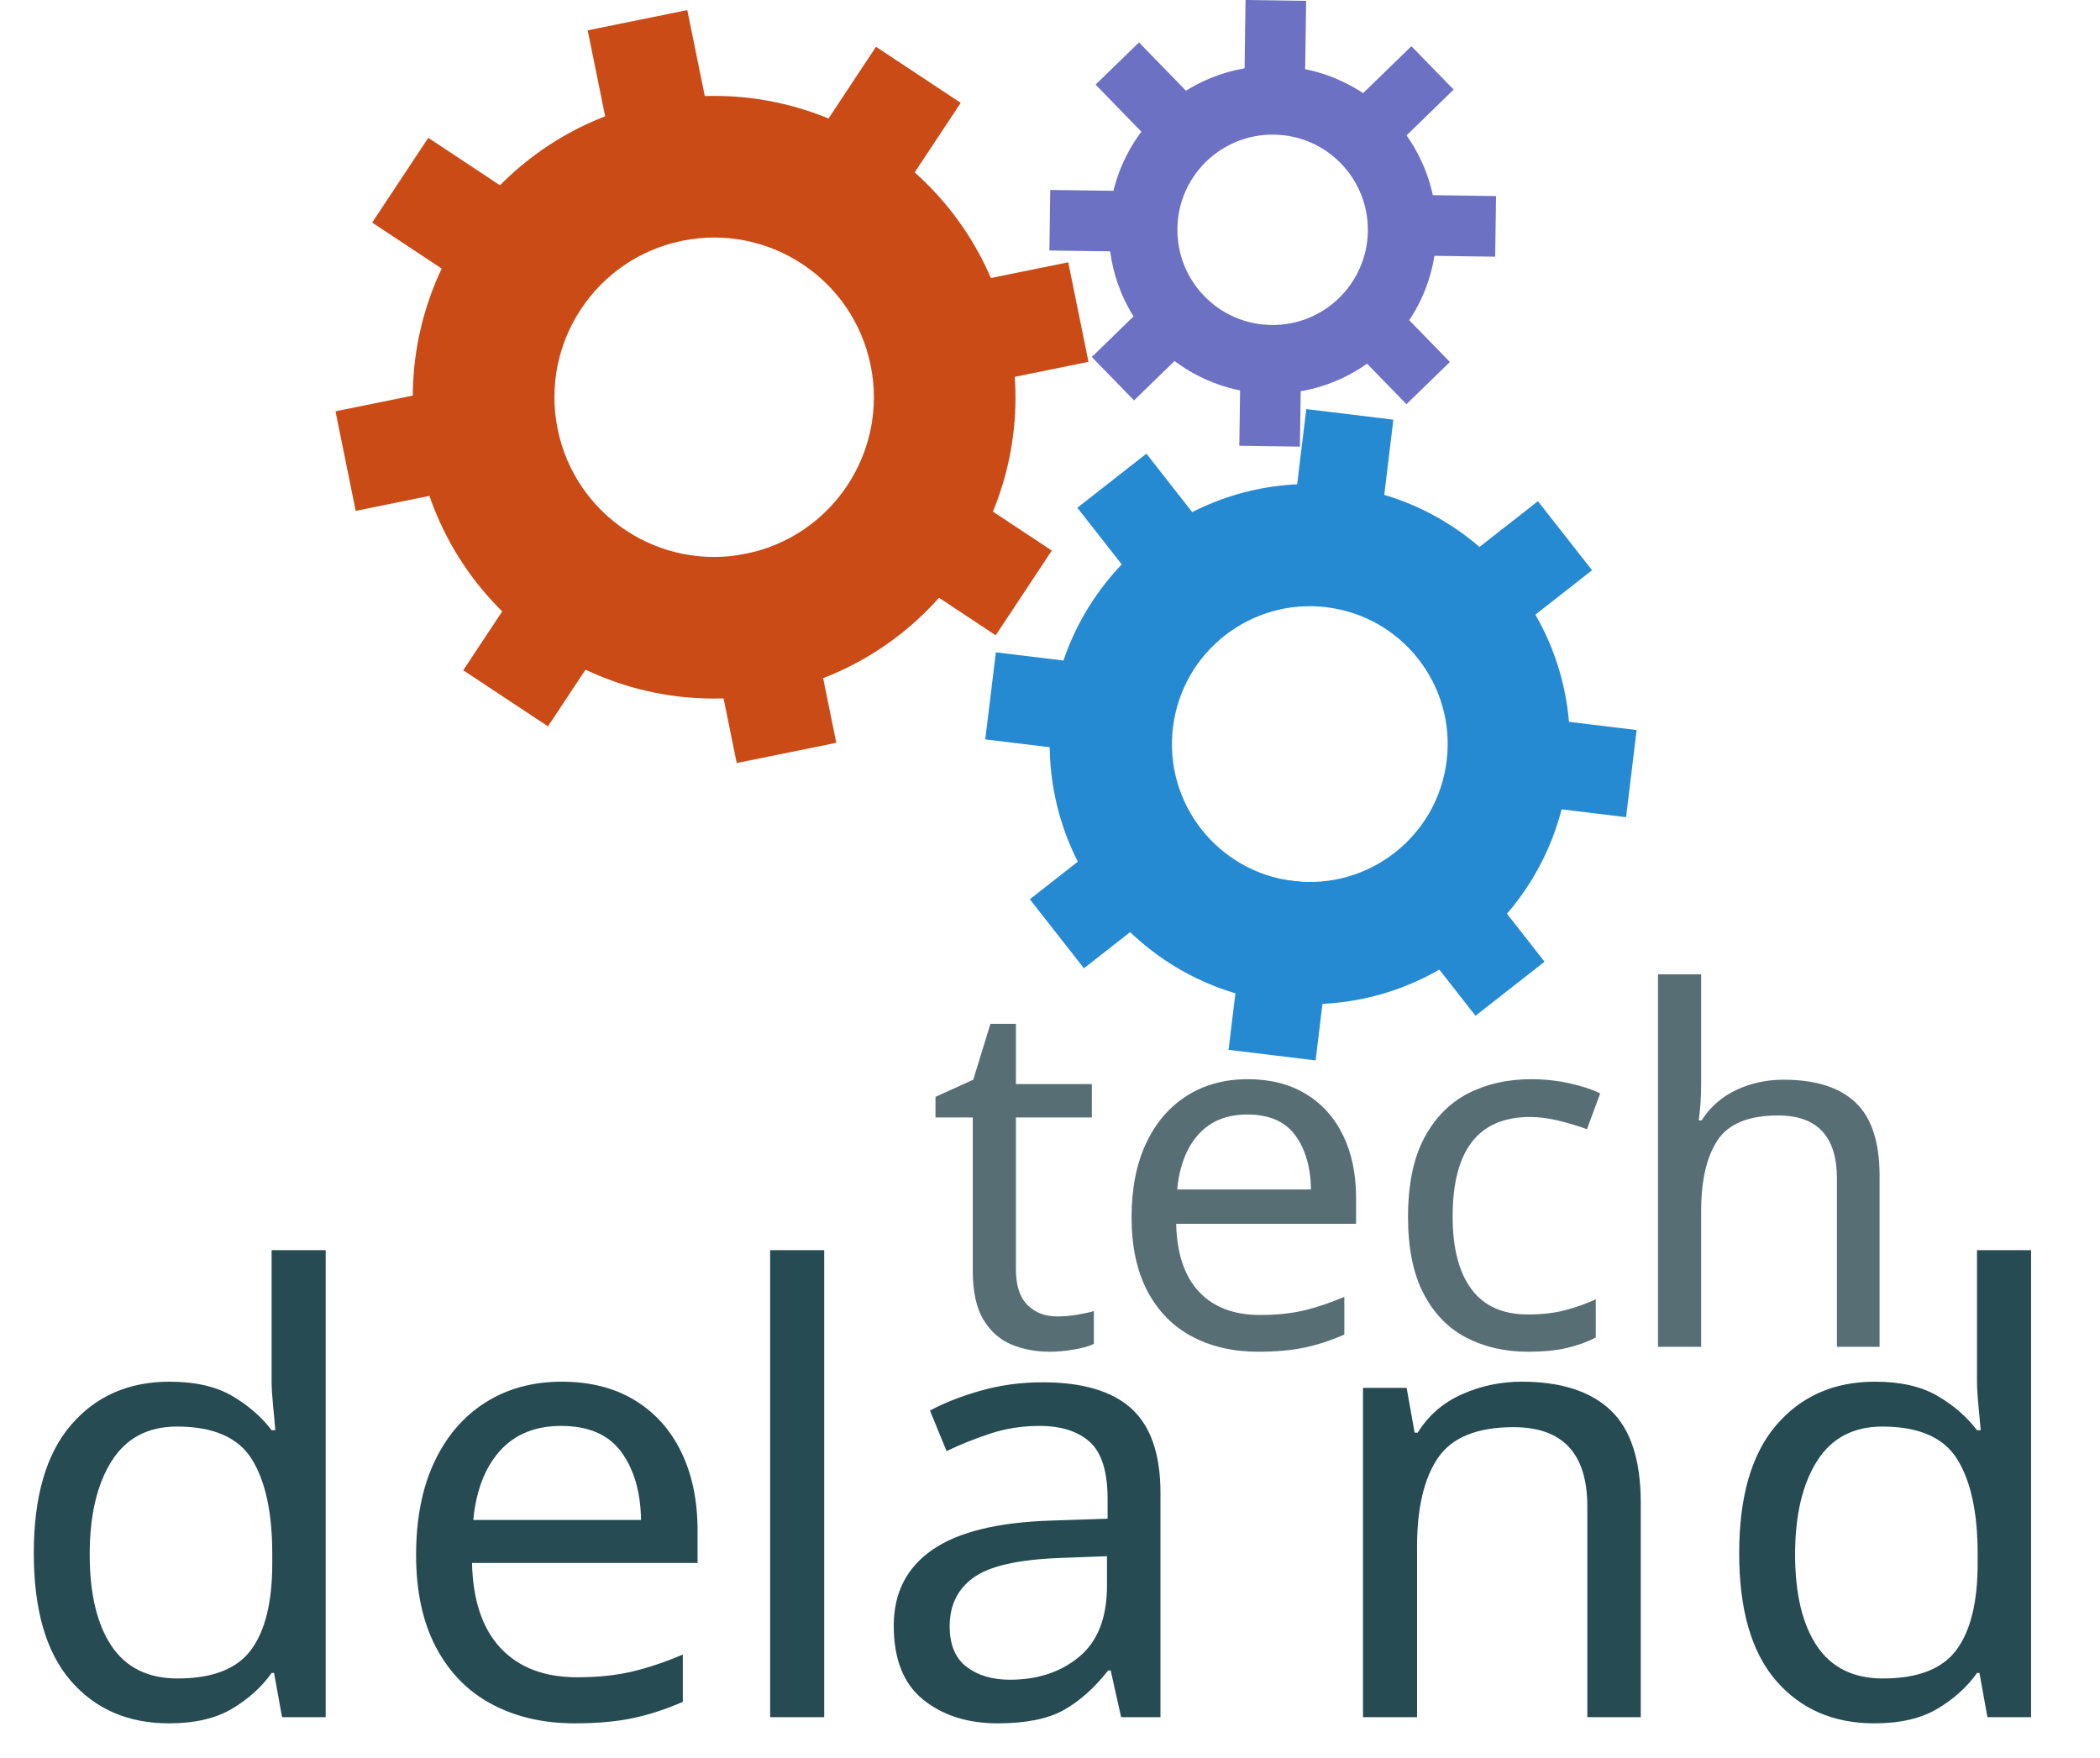
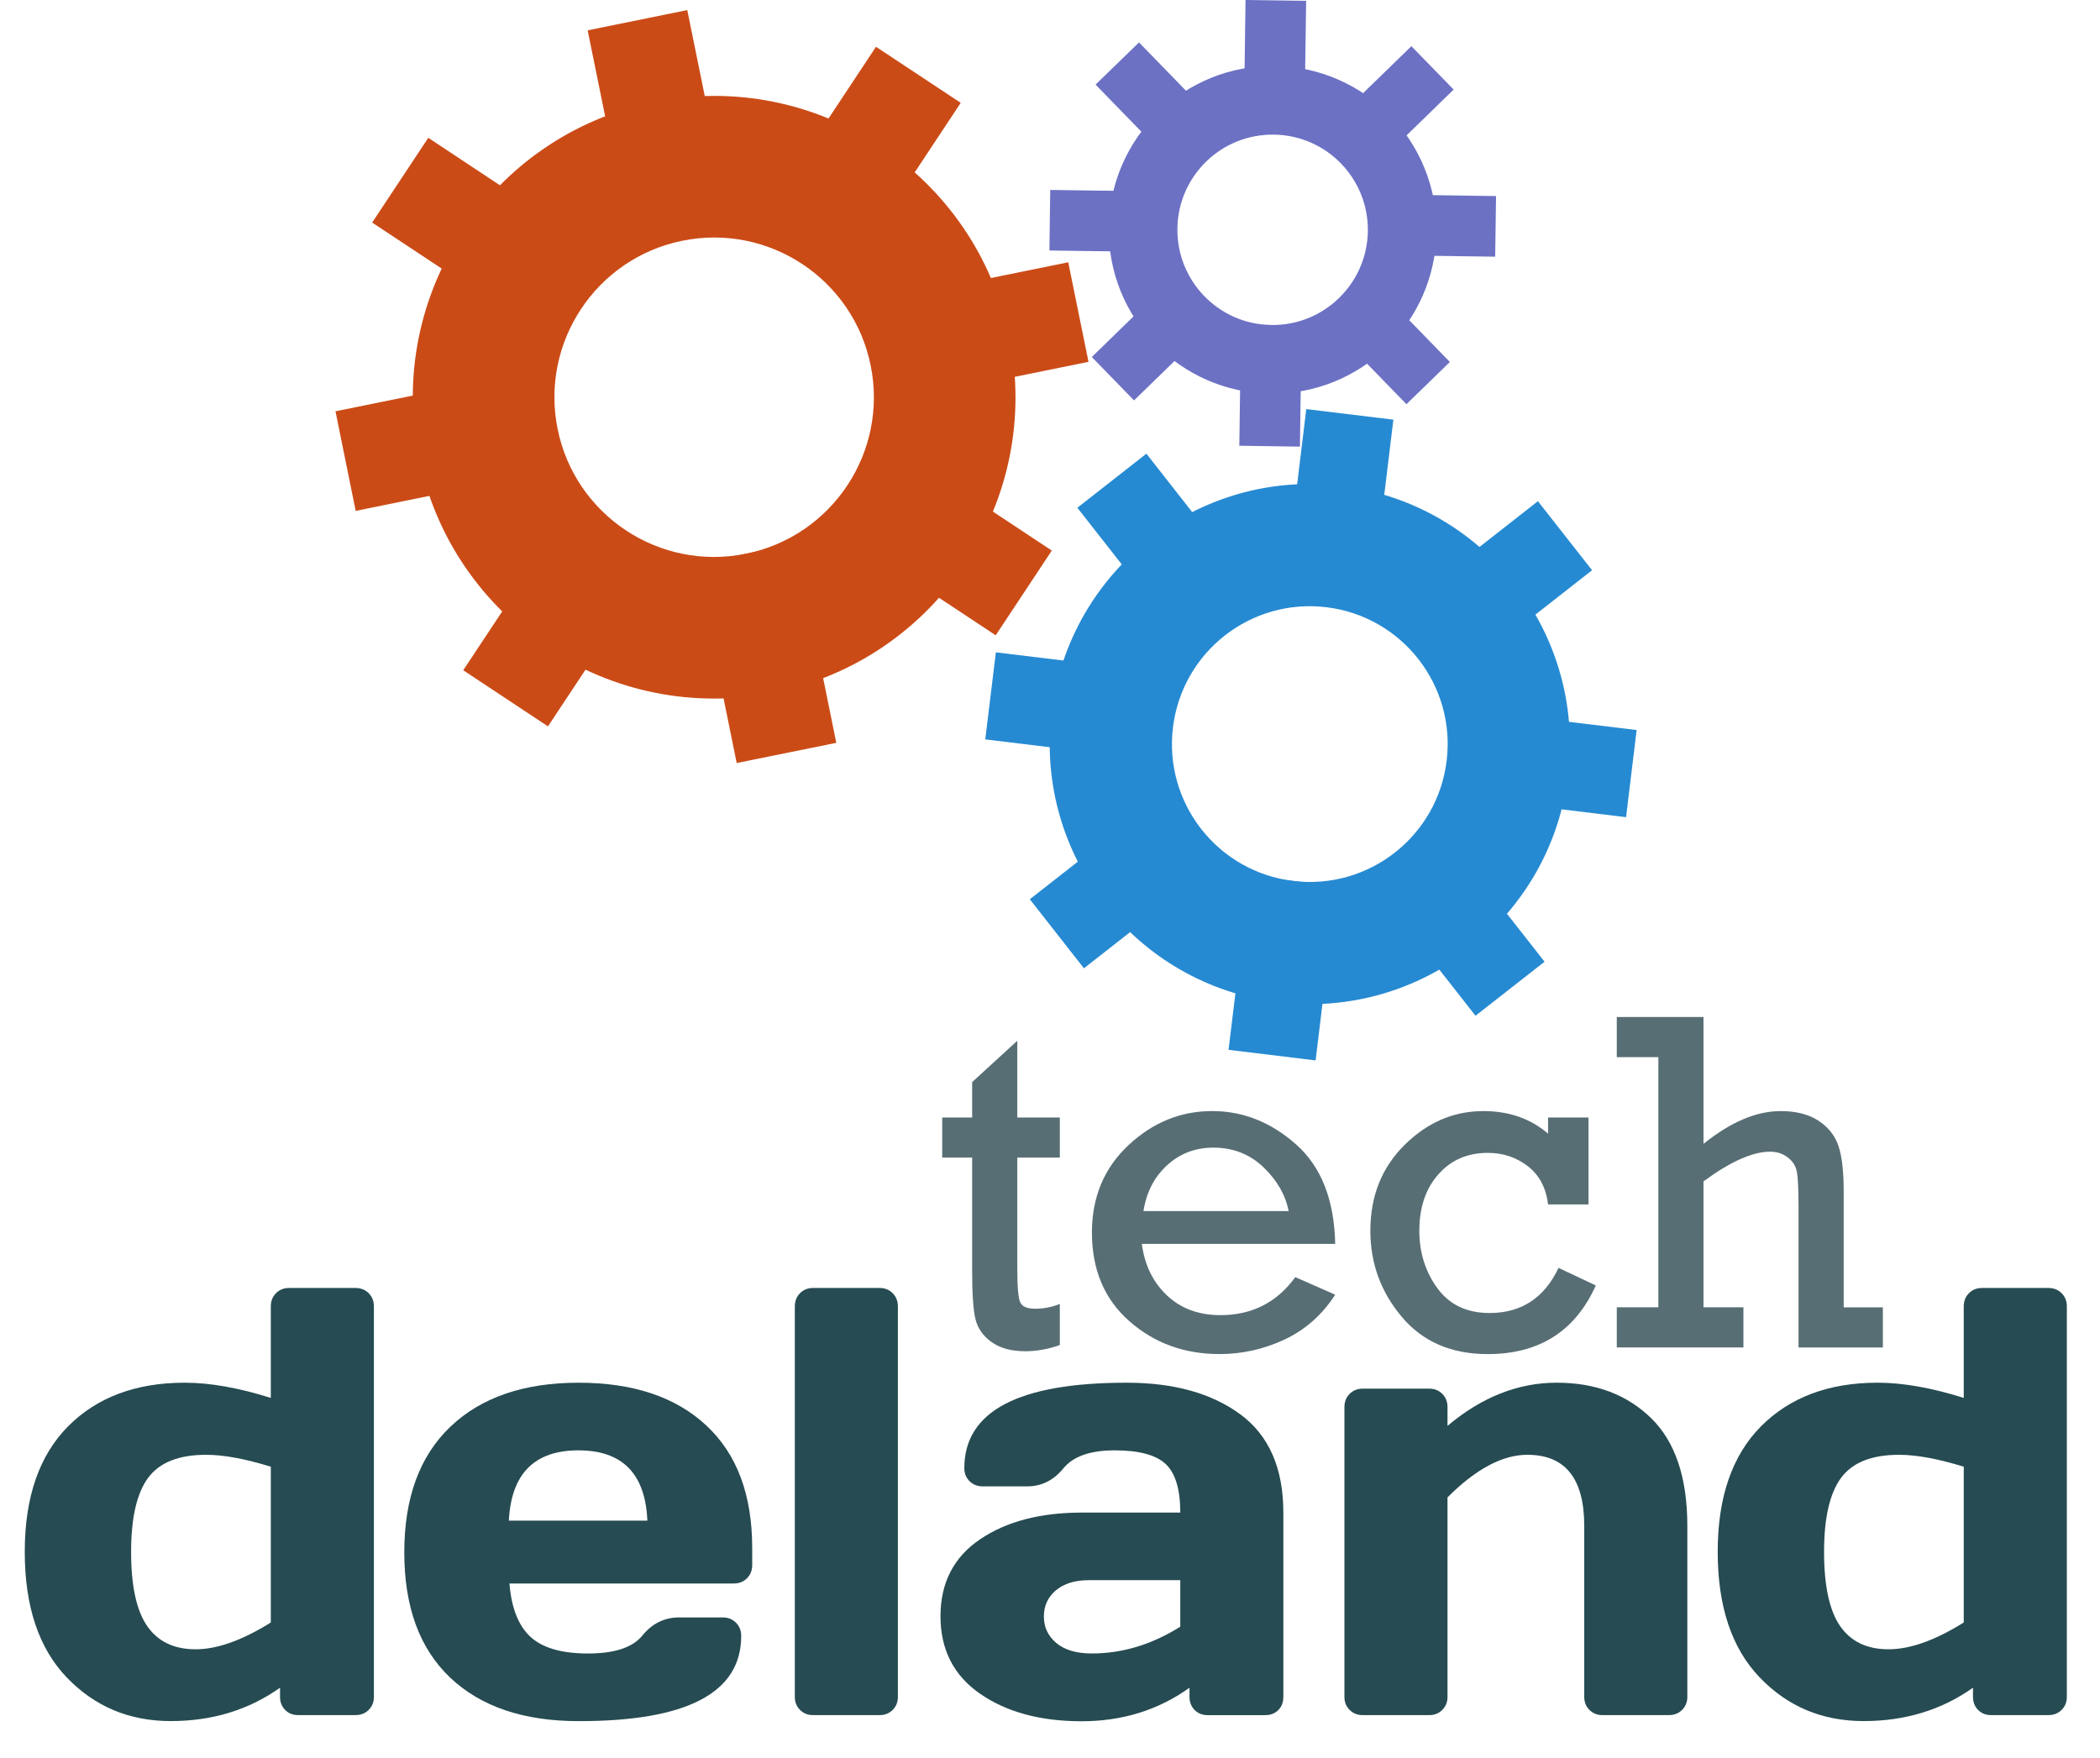
<svg xmlns="http://www.w3.org/2000/svg" version="1.1" id="Layer_1" x="0px" y="0px" width="763.379px" height="638.951px" viewBox="0 0 763.379 638.951" enable-background="new 0 0 763.379 638.951" xml:space="preserve">
-   <text transform="matrix(1 0 0 1 337.2197 489.625)" fill="#586E75" font-family="'Rockwell'" font-size="178.184">tech</text>
-   <text transform="matrix(1 0 0 1 0 624.2666)">
-     <tspan x="0" y="0" fill="#264B52" font-family="'DaysOne-Regular'" font-size="223.396" letter-spacing="-8">d</tspan>
-     <tspan x="138.977" y="0" fill="#264B52" font-family="'DaysOne-Regular'" font-size="223.396" letter-spacing="-4">ela</tspan>
-     <tspan x="476.484" y="0" fill="#264B52" font-family="'DaysOne-Regular'" font-size="223.396" letter-spacing="-8">n</tspan>
-     <tspan x="619.934" y="0" fill="#264B52" font-family="'DaysOne-Regular'" font-size="223.396" letter-spacing="-4">d</tspan>
-   </text>
  <g>
    <path fill="#CB4B17" d="M152.272,166.245c-12.049-59.271,26.231-117.101,85.49-129.165   c59.276-12.047,117.109,26.227,129.164,85.499c12.063,59.274-26.221,117.098-85.49,129.162   C222.164,263.788,164.335,225.515,152.272,166.245z M271.174,201.3c31.425-6.392,51.717-37.036,45.322-68.466   c-6.382-31.417-37.045-51.706-68.463-45.312c-31.419,6.392-51.71,37.048-45.324,68.472   C209.099,187.407,239.762,207.698,271.174,201.3z" />
-     <rect x="220.613" y="6.609" transform="matrix(-0.9799 0.1993 -0.1993 -0.9799 482.0646 38.5792)" fill="#CB4B17" width="36.955" height="73.893" />
+     <rect x="220.622" y="6.605" transform="matrix(0.9799 -0.1993 0.1993 0.9799 -3.8828 48.528)" fill="#CB4B17" width="36.954" height="73.89" />
    <polygon fill="#CB4B17" points="318.435,17.005 349.238,37.39 308.453,99.009 277.644,78.628  " />
    <polygon fill="#CB4B17" points="388.32,95.346 395.683,131.539 323.276,146.27 315.904,110.077  " />
    <polygon fill="#CB4B17" points="382.342,200.157 361.953,230.958 300.332,190.165 320.727,159.363  " />
    <polygon fill="#CB4B17" points="304.005,270.048 267.803,277.39 253.075,204.98 289.282,197.635  " />
    <polygon fill="#CB4B17" points="199.197,264.062 168.391,243.667 209.179,182.052 239.991,202.444  " />
    <polygon fill="#CB4B17" points="129.3,185.721 121.955,149.52 194.369,134.798 201.731,170.979  " />
    <polygon fill="#CB4B17" points="135.286,80.914 155.682,50.104 217.289,90.896 196.904,121.696  " />
  </g>
  <g>
    <path fill="#268AD2" d="M382.279,259.111c6.294-51.83,53.416-88.753,105.236-82.462c51.842,6.285,88.759,53.409,82.475,105.233   c-6.293,51.851-53.411,88.747-105.24,82.479C412.916,358.064,375.999,310.953,382.279,259.111z M470.105,320.265   c27.462,3.322,52.452-16.244,55.776-43.733c3.348-27.472-16.227-52.45-43.712-55.783c-27.476-3.34-52.454,16.226-55.783,43.718   C423.05,291.944,442.63,316.912,470.105,320.265z" />
    <polygon fill="#268AD2" points="474.85,148.722 506.512,152.562 498.831,215.881 467.173,212.051  " />
    <polygon fill="#268AD2" points="559.05,182.204 578.737,207.3 528.53,246.635 508.848,221.534  " />
    <polygon fill="#268AD2" points="594.94,265.398 591.1,297.076 527.787,289.388 531.613,257.723  " />
    <polygon fill="#268AD2" points="561.465,349.621 536.364,369.27 497.033,319.081 522.12,299.407  " />
    <polygon fill="#268AD2" points="478.241,385.501 446.593,381.656 454.269,318.337 485.923,322.162  " />
    <polygon fill="#268AD2" points="394.021,352.013 374.354,326.916 424.579,287.566 444.248,312.684  " />
    <polygon fill="#268AD2" points="358.155,268.797 362.011,237.151 425.318,244.83 421.481,276.496  " />
    <polygon fill="#268AD2" points="391.631,184.587 416.732,164.926 456.076,215.13 430.985,234.794  " />
  </g>
  <g>
    <path fill="#6C71C4" d="M403.056,82.706c0.444-32.878,27.495-59.193,60.39-58.733c32.89,0.448,59.197,27.509,58.739,60.37   c-0.45,32.906-27.517,59.23-60.387,58.763C428.899,142.655,402.586,115.595,403.056,82.706z M462.135,118.149   c19.112,0.273,34.82-15.026,35.1-34.125c0.259-19.124-15.016-34.84-34.127-35.078c-19.126-0.28-34.85,14.988-35.107,34.111   C427.735,102.174,443.024,117.896,462.135,118.149z" />
    <polygon fill="#6C71C4" points="452.768,0 474.801,0.31 474.165,44.361 452.159,44.049  " />
    <polygon fill="#6C71C4" points="513.06,16.79 528.417,32.565 496.843,63.292 481.47,47.507  " />
    <polygon fill="#6C71C4" points="543.834,71.276 543.521,93.316 499.467,92.714 499.77,70.669  " />
    <polygon fill="#6C71C4" points="527.05,131.596 511.262,146.94 480.543,115.346 496.325,100.005  " />
    <polygon fill="#6C71C4" points="472.548,162.363 450.507,162.046 451.126,118.009 473.144,118.31  " />
    <polygon fill="#6C71C4" points="412.233,145.562 396.884,129.784 428.459,99.06 443.831,114.851  " />
    <polygon fill="#6C71C4" points="381.477,91.069 381.771,69.054 425.826,69.654 425.523,91.683  " />
    <polygon fill="#6C71C4" points="398.253,30.758 414.045,15.421 444.756,46.998 428.988,62.344  " />
  </g>
+   <g>
+     <path fill="#586E75" d="M342.511,420.842v-14.591h10.881v-12.866l16.412-15.032v27.898h15.46v14.591h-15.46v40.599   c0,6.499,0.36,10.518,1.08,12.04c0.717,1.532,2.519,2.29,5.394,2.29c3.056,0,6.044-0.577,8.983-1.728v14.935   c-4.205,1.502-8.404,2.249-12.609,2.249c-5.007,0-9.068-1.112-12.177-3.317c-3.114-2.221-5.068-4.992-5.874-8.336   c-0.814-3.342-1.209-9.095-1.209-17.27v-41.469h-10.879v0.005H342.511z" />
+     <path fill="#586E75" d="M485.362,452.2h-70.297c1.03,7.7,4.081,13.955,9.148,18.738c5.069,4.778,11.555,7.168,19.441,7.168   c11.453,0,20.521-4.611,27.204-13.82l14.505,6.384c-4.725,7.324-10.849,12.743-18.387,16.286   c-7.55,3.534-15.434,5.302-23.674,5.302c-12.781,0-23.704-3.985-32.777-11.96c-9.061-7.971-13.597-18.718-13.597-32.25   c0-12.841,4.424-23.413,13.254-31.702c8.849-8.29,18.993-12.433,30.451-12.433c11.231,0,21.401,4.046,30.524,12.134   C480.282,424.136,485.024,436.186,485.362,452.2z M468.441,440.276c-1.164-5.884-4.208-11.18-9.15-15.929   c-4.966-4.755-11.025-7.136-18.238-7.136c-6.556,0-12.171,2.146-16.832,6.441c-4.659,4.285-7.508,9.829-8.551,16.621h52.771   V440.276z" />
+     <path fill="#586E75" d="M577.439,406.248v31.605h-14.686c-0.746-6.048-3.211-10.685-7.376-13.902   c-4.181-3.221-9.031-4.837-14.567-4.837c-7.364,0-13.361,2.601-17.961,7.82c-4.611,5.201-6.902,12.047-6.902,20.506   c0,7.892,2.178,14.85,6.558,20.864c4.377,6.014,10.714,9.025,18.999,9.025c11.515,0,19.861-5.469,25.048-16.407l13.554,6.387   c-7.486,16.643-20.573,24.957-39.298,24.957c-13.244,0-23.657-4.514-31.257-13.555c-7.6-9.041-11.41-19.456-11.41-31.27   c0-12.607,4.146-23.011,12.443-31.213c8.294-8.205,17.844-12.308,28.671-12.308c9.272,0,17.104,2.733,23.495,8.202v-5.869h14.686   v-0.005H577.439z" />
+     <path fill="#586E75" d="M602.836,475.259v-90.947h-15.114v-14.601h31.521v46.125c9.849-7.943,19.203-11.916,28.074-11.916   c5.522,0,10.078,1.151,13.652,3.457c3.559,2.303,5.997,5.34,7.297,9.108c1.3,3.768,1.943,9.286,1.943,16.542v42.236h14.243v14.592   h-30.663v-51.131c0-6.339-0.202-10.563-0.6-12.702c-0.401-2.127-1.509-3.885-3.325-5.267c-1.816-1.378-3.962-2.07-6.429-2.07   c-6.339,0-14.403,3.596-24.192,10.789v45.782h14.514v14.592h-46.033v-14.592h15.114v0.002H602.836z" />
+   </g>
+   <g>
+     <path fill="#264B52" d="M62.061,625.679c-15.091,0-27.703-5.31-37.848-15.92C14.071,599.152,9,583.934,9,564.125   c0-19.822,5.255-35.02,15.756-45.605c10.5-10.563,24.634-15.855,42.395-15.855c9.162,0,19.6,1.848,31.29,5.527v-33.252   c0-1.937,0.634-3.551,1.897-4.815c1.264-1.264,2.83-1.895,4.715-1.895h24.15c1.943,0,3.552,0.631,4.817,1.895   c1.258,1.264,1.897,2.878,1.897,4.815v141.967c0,1.875-0.632,3.445-1.897,4.708c-1.264,1.263-2.873,1.893-4.817,1.893H108.41   c-1.952,0-3.541-0.631-4.768-1.893c-1.231-1.264-1.843-2.833-1.843-4.708v-3.358C90.392,621.638,77.143,625.679,62.061,625.679z    M53.825,537.274c-4.111,5.591-6.168,14.555-6.168,26.897c0,12.349,1.95,21.336,5.849,26.972c3.895,5.628,9.759,8.438,17.598,8.438   c7.83,0,16.945-3.248,27.34-9.745v-56.626c-9.311-2.885-17.143-4.335-23.495-4.335C64.986,528.871,57.945,531.674,53.825,537.274z" />
+     <path fill="#264B52" d="M163.638,609.874c-11.119-10.547-16.676-25.719-16.676-45.54c0-19.809,5.594-35.036,16.785-45.692   c11.189-10.645,26.714-15.972,46.563-15.972s35.339,5.18,46.449,15.551c11.124,10.354,16.681,25.206,16.681,44.556v6.166   c0,1.95-0.634,3.556-1.897,4.818c-1.264,1.266-2.872,1.9-4.817,1.9h-81.539c0.723,8.883,3.265,15.338,7.635,19.384   c4.367,4.037,11.348,6.063,20.954,6.063c9.598,0,16.168-2.163,19.705-6.496c3.534-4.337,7.902-6.541,13.109-6.606h16.133   c1.947,0,3.552,0.634,4.817,1.905c1.263,1.266,1.898,2.865,1.898,4.813c0,20.717-19.748,31.038-59.234,30.972   C190.28,625.679,174.761,620.414,163.638,609.874z M184.975,552.802h50.35c-0.717-17.032-9.08-25.544-25.062-25.544   C194.271,527.259,185.84,535.77,184.975,552.802z" />
+     <path fill="#264B52" d="M288.929,616.915V474.941c0-1.937,0.629-3.551,1.892-4.815c1.264-1.264,2.836-1.895,4.716-1.895h24.256   c1.878,0,3.444,0.631,4.708,1.895c1.259,1.264,1.897,2.878,1.897,4.815v141.967c0,1.875-0.632,3.445-1.897,4.708   c-1.264,1.263-2.83,1.893-4.708,1.893h-24.256c-1.882,0-3.452-0.631-4.716-1.893C289.558,620.353,288.929,618.783,288.929,616.915z   " />
+     <path fill="#264B52" d="M356.231,615.712c-9.568-6.638-14.351-16.019-14.351-28.148c0-12.13,4.782-21.448,14.351-27.945   c9.561-6.484,21.884-9.734,36.978-9.734h35.841c0-8.448-1.771-14.338-5.302-17.65c-3.539-3.325-9.734-4.979-18.568-4.979   c-8.849,0-15.059,2.183-18.625,6.549c-3.577,4.368-7.964,6.548-13.166,6.548h-16.133c-1.948,0-3.556-0.629-4.82-1.893   c-1.263-1.264-1.893-2.83-1.893-4.716c0-20.715,19.663-31.076,59.016-31.076c17.18,0,30.969,3.852,41.362,11.532   c10.401,7.692,15.592,19.591,15.592,35.692v67.024c0,1.943-0.615,3.539-1.845,4.768c-1.228,1.221-2.805,1.838-4.76,1.838h-20.897   c-1.952,0-3.534-0.632-4.768-1.897c-1.219-1.264-1.843-2.833-1.843-4.708v-3.358c-11.403,8.165-24.564,12.222-39.469,12.184   C378.031,625.7,365.792,622.359,356.231,615.712z M383.841,578.14c-2.922,2.453-4.375,5.631-4.375,9.53   c0,3.895,1.51,7.113,4.537,9.638c3.031,2.532,7.33,3.795,12.888,3.795c11.117,0,21.836-3.248,32.16-9.745v-16.902h-33.244   C390.752,574.454,386.761,575.69,383.841,578.14z" />
+     <path fill="#264B52" d="M488.718,616.915V511.546c0-1.952,0.632-3.554,1.895-4.818c1.263-1.261,2.83-1.892,4.716-1.892h24.251   c1.875,0,3.452,0.631,4.708,1.892c1.263,1.264,1.902,2.867,1.902,4.818v6.817c12.406-10.456,25.634-15.699,39.688-15.699   c14.04,0,25.463,4.281,34.274,12.834c8.8,8.558,13.216,21.642,13.216,39.251v62.159c0,1.875-0.634,3.445-1.907,4.708   c-1.264,1.263-2.87,1.893-4.82,1.893h-24.147c-1.873,0-3.445-0.631-4.715-1.893c-1.258-1.264-1.883-2.833-1.883-4.708v-62.159   c0-17.25-6.894-25.878-20.69-25.878c-9.018,0-18.705,5.161-29.021,15.489v72.548c0,1.875-0.634,3.445-1.903,4.708   c-1.254,1.263-2.83,1.893-4.708,1.893h-24.251c-1.887,0-3.452-0.631-4.716-1.893C489.346,620.353,488.718,618.783,488.718,616.915z   " />
+     <path fill="#264B52" d="M677.468,625.679c-15.094,0-27.703-5.31-37.84-15.92c-10.152-10.608-15.218-25.825-15.218-45.635   c0-19.822,5.242-35.02,15.75-45.605c10.501-10.563,24.635-15.855,42.397-15.855c9.167,0,19.608,1.848,31.292,5.527v-33.25   c0-1.937,0.629-3.551,1.893-4.815c1.278-1.264,2.841-1.895,4.716-1.895h24.15c1.95,0,3.552,0.631,4.817,1.895   c1.264,1.264,1.9,2.878,1.9,4.815v141.967c0,1.875-0.631,3.445-1.9,4.708c-1.268,1.263-2.867,1.893-4.817,1.893h-20.79   c-1.95,0-3.539-0.631-4.768-1.893c-1.223-1.264-1.841-2.833-1.841-4.708v-3.358C705.801,621.638,692.552,625.679,677.468,625.679z    M669.246,537.274c-4.116,5.591-6.175,14.555-6.175,26.897c0,12.349,1.95,21.336,5.84,26.972c3.902,5.628,9.766,8.438,17.601,8.438   c7.829,0,16.947-3.248,27.34-9.745v-56.626c-9.314-2.885-17.141-4.335-23.497-4.335   C680.385,528.871,673.359,531.674,669.246,537.274z" />
+   </g>
</svg>
